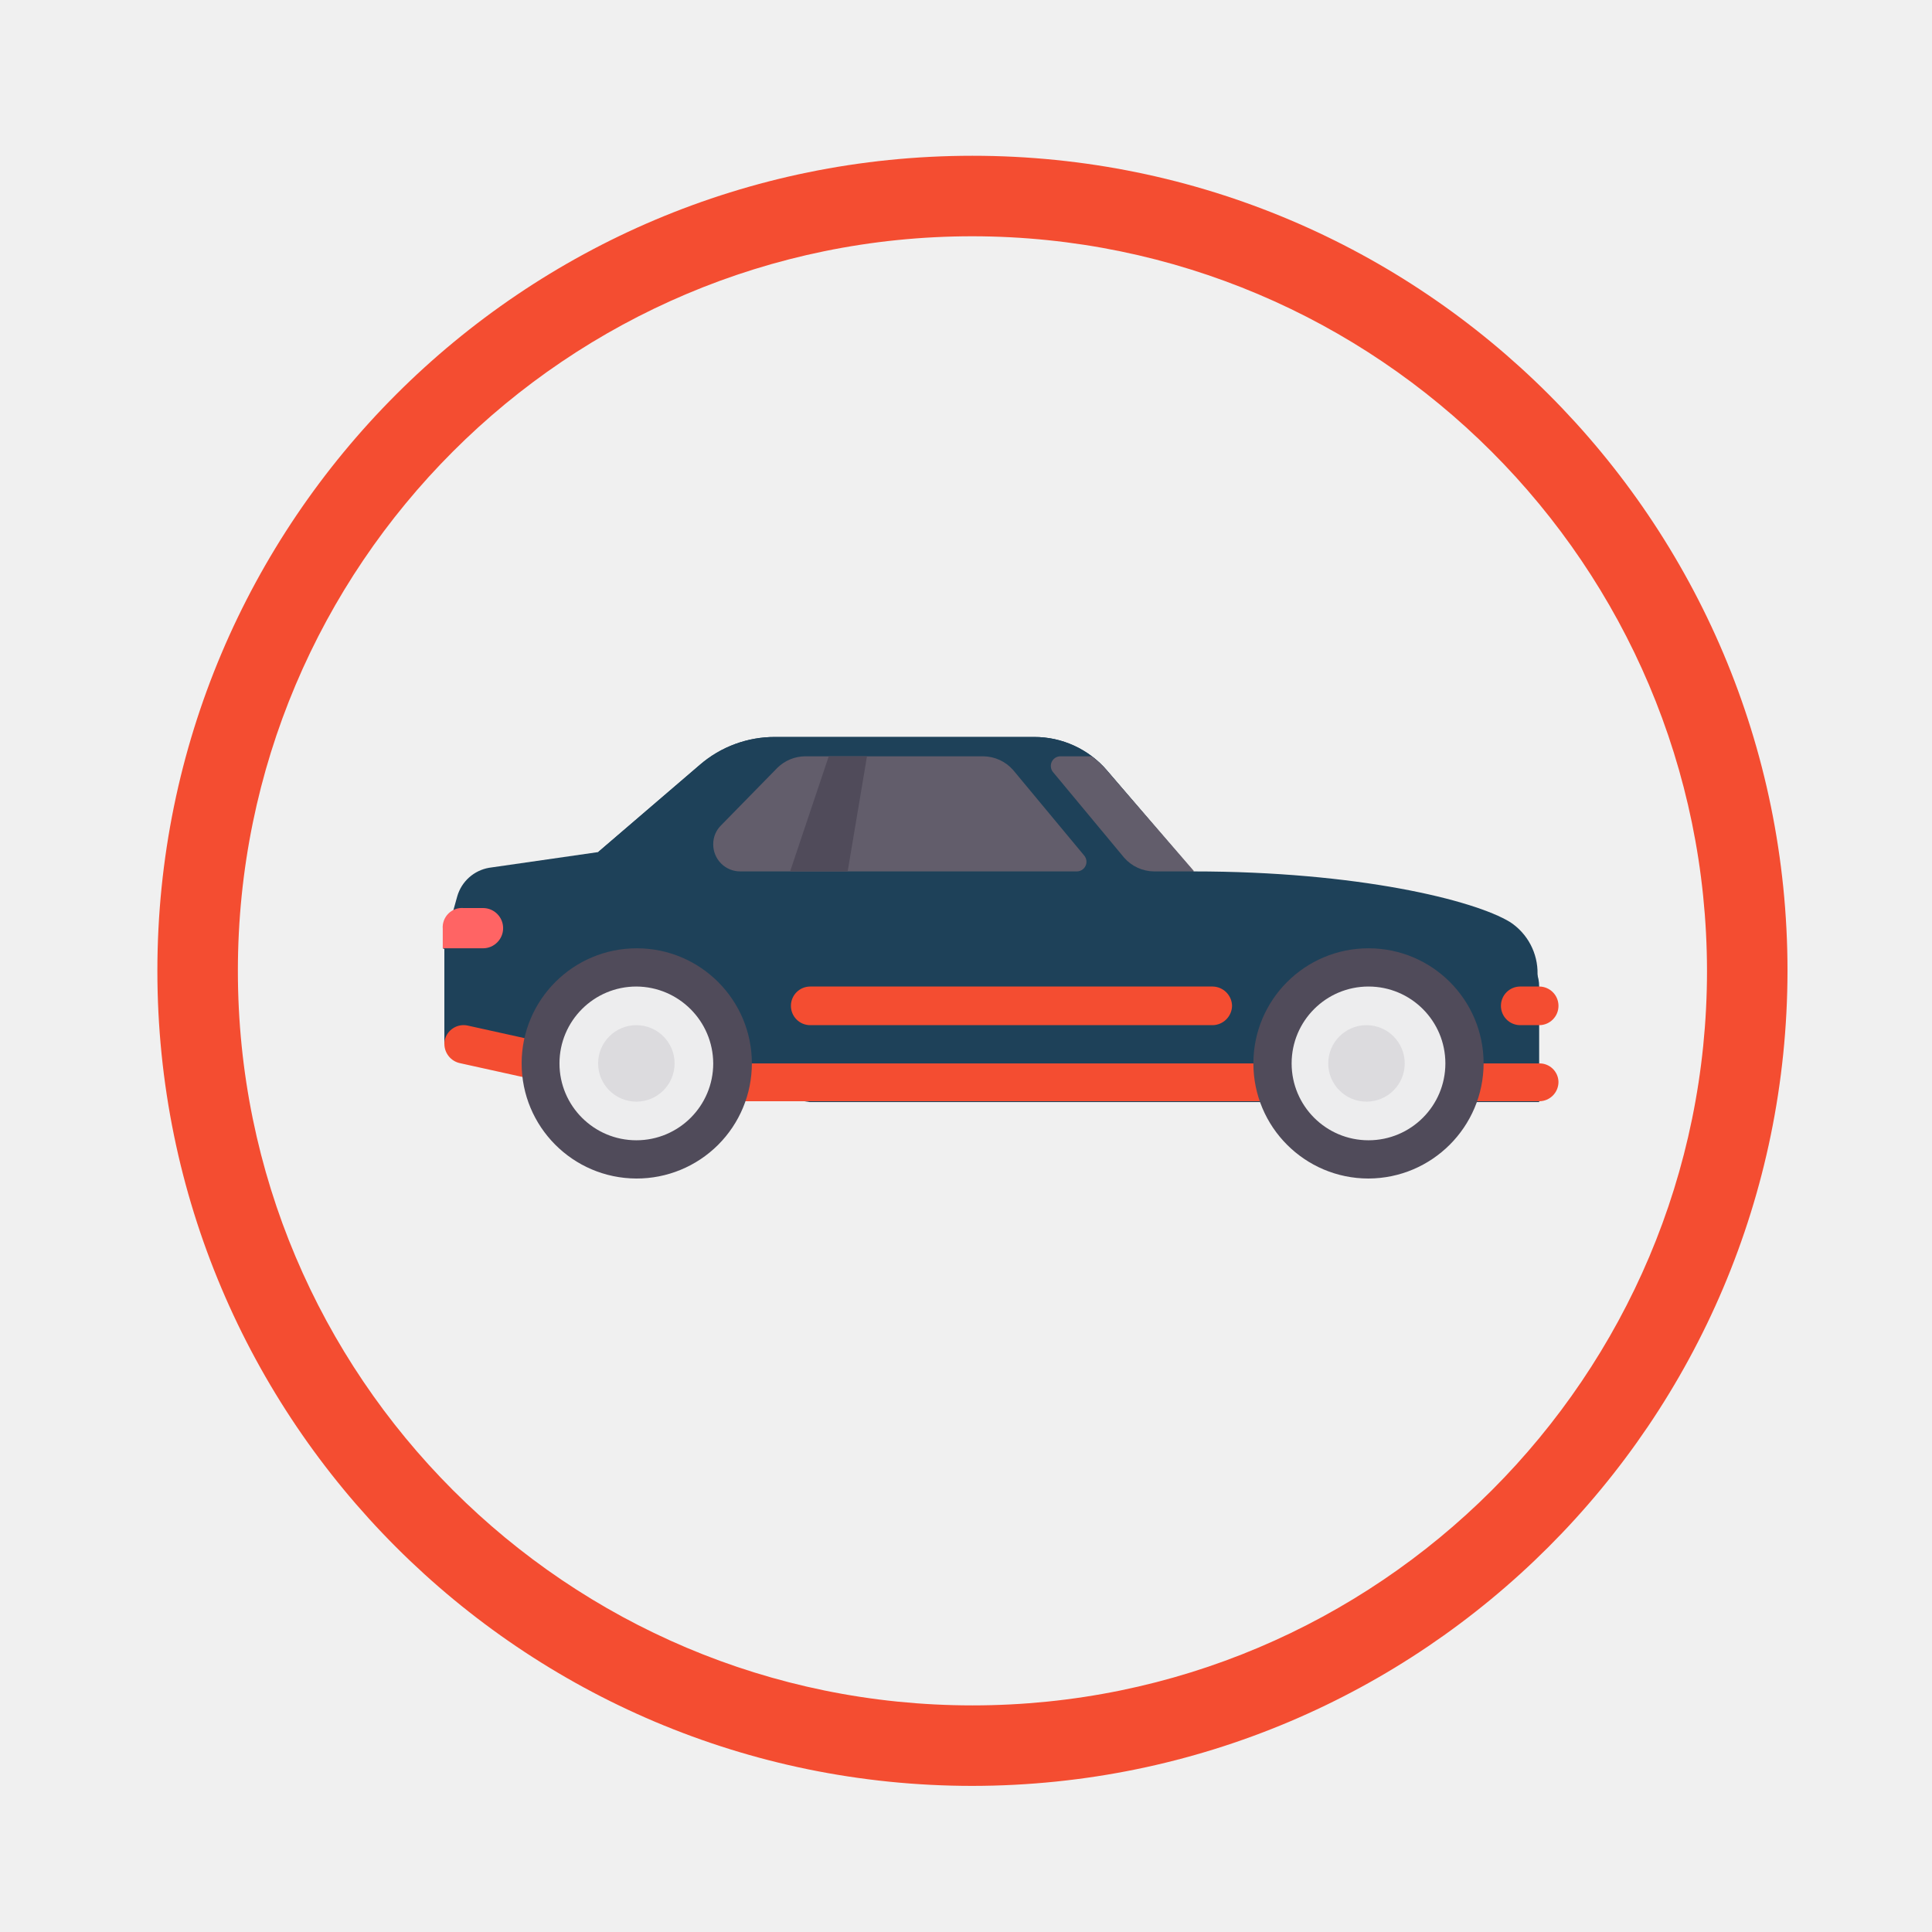
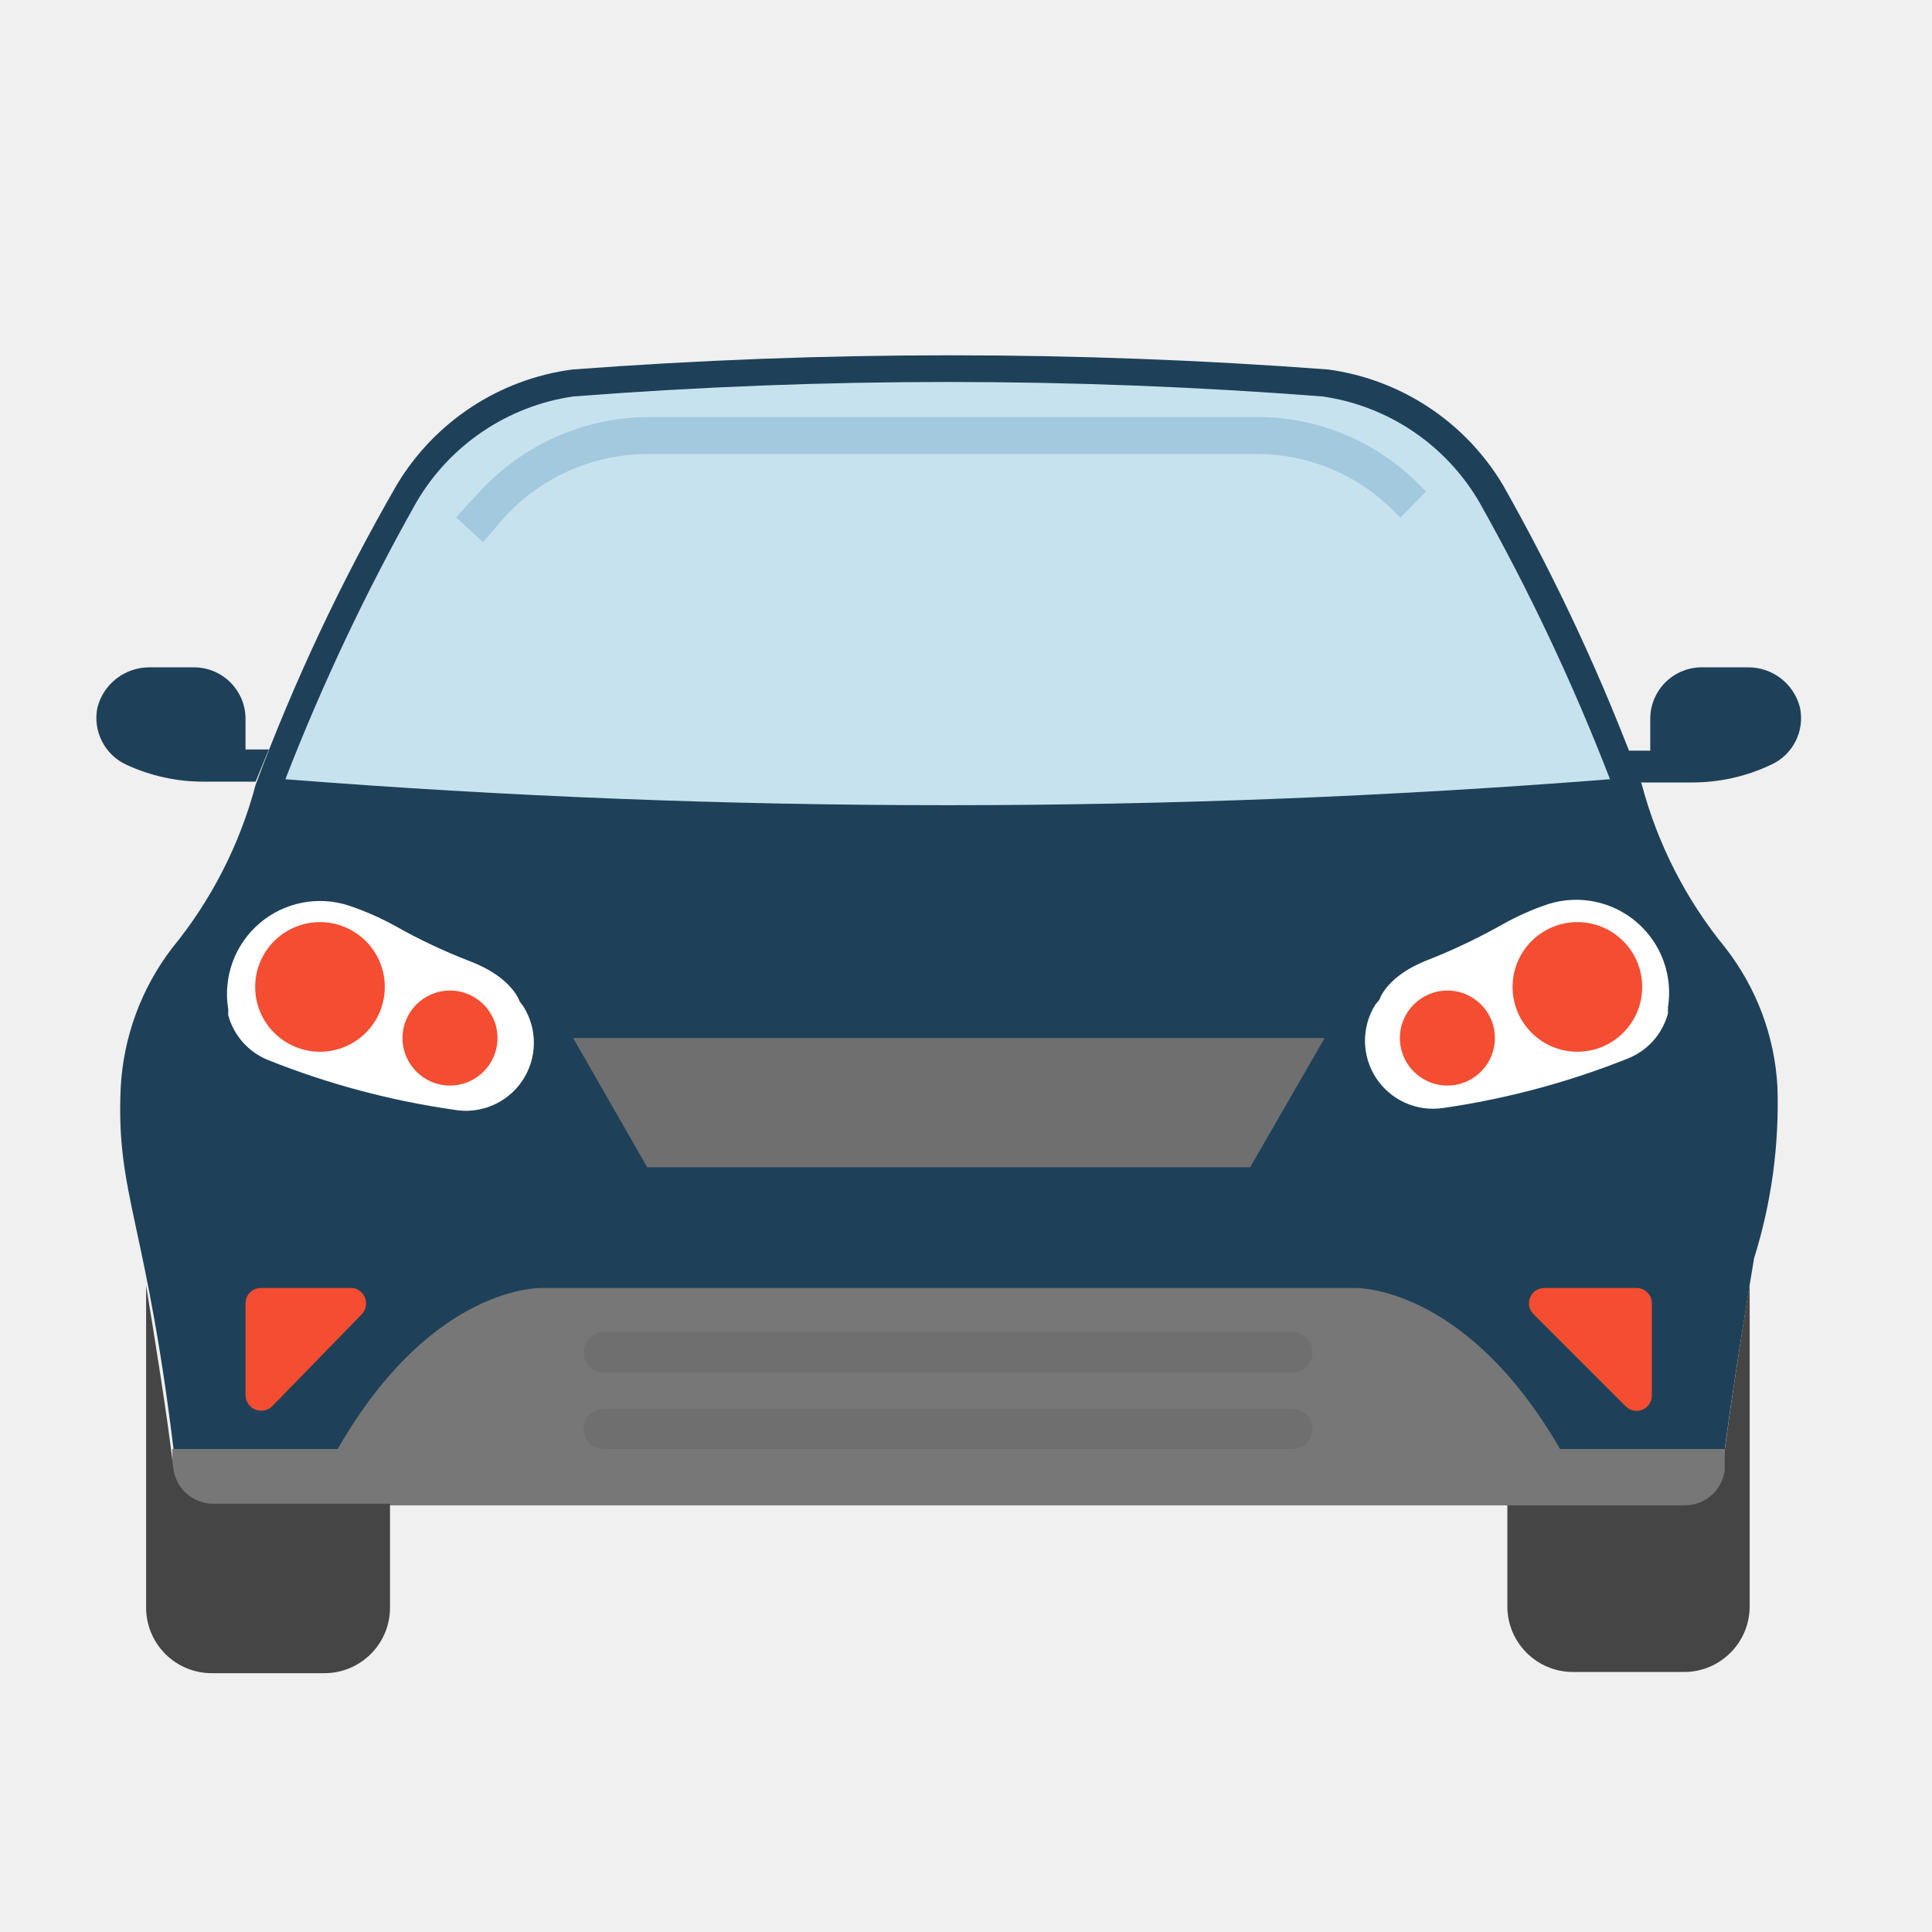
<svg xmlns="http://www.w3.org/2000/svg" id="Layer_1" data-name="Layer 1" viewBox="0 0 48 48">
-   <path d="M24.16,44.37A20.25,20.25,0,1,1,44.41,24.12,20.27,20.27,0,0,1,24.16,44.37Zm0-38.5A18.25,18.25,0,1,0,42.41,24.12,18.27,18.27,0,0,0,24.16,5.87Z" style="fill:#f44d31" />
-   <path d="M37.52,22.91c-.9-.55-3.8-1.26-7.87-1.26L27.5,19.14a2.37,2.37,0,0,0-1.81-.83H19.26a2.84,2.84,0,0,0-1.87.69l-2.53,2.17-2.71.39a1,1,0,0,0-.79.71L11,23.56,18.2,26.9h20V24.2A1.51,1.51,0,0,0,37.52,22.91Z" style="fill:#1e4159" />
-   <path d="M38.24,24.51c0-1-1.43-1.91-8.11-1.91H11.52a.48.48,0,0,0-.48.48v2.86l9.07,1.44H38.24V24.51Z" style="fill:#1e4159" />
-   <path d="M38.24,26.42H15.87l-4.25-.94a.48.48,0,0,0-.57.36.49.49,0,0,0,.36.57l4.3.95.1,0H38.24a.48.48,0,0,0,.48-.48A.47.47,0,0,0,38.24,26.42Z" style="fill:#f44d31" />
-   <circle cx="33.95" cy="26.42" r="2.39" style="fill:#ededee" />
-   <path d="M34,29.28a2.86,2.86,0,1,1,2.86-2.86A2.87,2.87,0,0,1,34,29.28Zm0-4.77a1.91,1.91,0,1,0,1.91,1.91A1.91,1.91,0,0,0,34,24.51Z" style="fill:#504b5a" />
-   <circle cx="33.95" cy="26.42" r="0.95" style="fill:#dcdbde" />
-   <circle cx="15.81" cy="26.42" r="2.39" style="fill:#ededee" />
-   <path d="M15.81,29.28a2.86,2.86,0,1,1,2.87-2.86A2.86,2.86,0,0,1,15.81,29.28Zm0-4.77a1.91,1.91,0,1,0,1.91,1.91A1.92,1.92,0,0,0,15.81,24.51Z" style="fill:#504b5a" />
-   <circle cx="15.81" cy="26.42" r="0.95" style="fill:#dcdbde" />
-   <path d="M30.13,25.47h-10a.48.48,0,0,1-.48-.48h0a.48.48,0,0,1,.48-.48h10a.49.49,0,0,1,.48.48h0A.49.49,0,0,1,30.13,25.47Z" style="fill:#f44d31" />
-   <path d="M38.24,25.47h-.48a.48.48,0,0,1-.47-.48h0a.48.48,0,0,1,.47-.48h.48a.48.48,0,0,1,.48.48h0A.48.48,0,0,1,38.24,25.47Z" style="fill:#f44d31" />
-   <path d="M14.86,21.17,17.39,19a2.84,2.84,0,0,1,1.87-.69h6.43a2.37,2.37,0,0,1,1.81.83l2.15,2.51H18.35a8.66,8.66,0,0,1-1.25-.1Z" style="fill:#1e4159" />
-   <path d="M25.17,19.13a1,1,0,0,0-.74-.34H20a1,1,0,0,0-.68.28L17.92,20.5a.65.65,0,0,0-.2.47h0a.67.67,0,0,0,.68.68h8.36a.24.24,0,0,0,.18-.39Z" style="fill:#625d6b" />
-   <polygon points="21.06 21.65 19.63 21.65 20.59 18.79 21.54 18.79 21.06 21.65" style="fill:#504b5a" />
-   <path d="M27.5,19.14a2.11,2.11,0,0,0-.38-.35h-.78a.24.24,0,0,0-.18.39l1.77,2.13a1,1,0,0,0,.74.34h1Z" style="fill:#625d6b" />
-   <path d="M11,23.08v.48h1a.48.48,0,0,0,0-1h-.48A.48.48,0,0,0,11,23.08Z" style="fill:#ff6464" />
+   <path d="M44.16,27a6.16,6.16,0,0,0-1.3-3.46,10.75,10.75,0,0,1-2.07-4.05,50.73,50.73,0,0,0-3.45-7.44A6,6,0,0,0,33,9.18a125.24,125.24,0,0,0-18.78,0,6,6,0,0,0-4.37,2.88A49.48,49.48,0,0,0,6.35,19.5a10.75,10.75,0,0,1-2.07,4.05A6.24,6.24,0,0,0,3,27c-.13,2.73.66,3.33,1.37,9.5a1,1,0,0,0,1,.85H41.84a1,1,0,0,0,.95-.85c.2-1.73.79-5.24.79-5.24A12.83,12.83,0,0,0,44.16,27Z" style="fill:#1e4159" />
+   <path d="M40,19.36a53,53,0,0,0-3.25-6.89,5.4,5.4,0,0,0-3.89-2.62,120.56,120.56,0,0,0-18.62,0,5.42,5.42,0,0,0-3.89,2.62,53.4,53.4,0,0,0-3.26,6.89A210.22,210.22,0,0,0,40,19.36Z" style="fill:#c7e2ef" />
+   <path d="M38.47,22.46a6.61,6.61,0,0,0-1.13.5,14.75,14.75,0,0,1-1.84.88c-1.06.4-1.23,1-1.23,1l-.1.12a1.69,1.69,0,0,0,1.67,2.57,20.1,20.1,0,0,0,4.6-1.23,1.67,1.67,0,0,0,1-1.12l0-.15A2.31,2.31,0,0,0,38.47,22.46Z" style="fill:#fff" />
+   <path d="M40.66,32H38.38a.38.38,0,0,0-.27.66l2.28,2.28a.38.38,0,0,0,.65-.28V32.36A.38.38,0,0,0,40.66,32Z" style="fill:#f44d31" />
+   <path d="M42.79,36.51a1,1,0,0,1-.95.85H37.45v2.55a1.63,1.63,0,0,0,1.63,1.63h2.76a1.63,1.63,0,0,0,1.63-1.63v-8C43.29,33,42.94,35.25,42.79,36.51Z" style="fill:#454545" />
+   <path d="M44.72,17.58a1.32,1.32,0,0,0-1.3-1h-1.1A1.28,1.28,0,0,0,41,17.86v.79h-.58l.33.79h1.29A4.55,4.55,0,0,0,44,19,1.27,1.27,0,0,0,44.72,17.58Z" style="fill:#1e4159" />
+   <circle cx="39.19" cy="24.52" r="1.61" style="fill:#f44d31" />
+   <circle cx="35.96" cy="25.79" r="1.18" style="fill:#f44d31" />
+   <polygon points="32.91 25.79 31.06 29 16.08 29 14.24 25.79 32.91 25.79" style="fill:#6f6f6f" />
+   <path d="M13,25l-.09-.12s-.18-.6-1.24-1A14,14,0,0,1,9.81,23a7.1,7.1,0,0,0-1.14-.5,2.31,2.31,0,0,0-3,2.57l0,.15a1.67,1.67,0,0,0,1,1.12,20.1,20.1,0,0,0,4.6,1.23A1.69,1.69,0,0,0,13,25Z" style="fill:#fff" />
+   <path d="M8.77,32H6.48a.38.38,0,0,0-.38.38v2.28a.39.39,0,0,0,.66.28L9,32.64A.39.39,0,0,0,8.77,32Z" style="fill:#f44d31" />
+   <path d="M38.76,36c-2.38-4.11-5.11-4-5.11-4H13.49s-2.73-.13-5.1,4H4.28l0,.53a1,1,0,0,0,1,.87H41.85a1,1,0,0,0,1-.87l0-.53Z" style="fill:#777" />
+   <path d="M5.31,37.36a1,1,0,0,1-1-.85c-.14-1.26-.5-3.47-.68-4.57v8a1.63,1.63,0,0,0,1.64,1.63H8.06a1.63,1.63,0,0,0,1.63-1.63V37.36Z" style="fill:#454545" />
+   <path d="M6.1,18.65v-.79a1.28,1.28,0,0,0-1.28-1.28H3.72a1.33,1.33,0,0,0-1.3,1A1.28,1.28,0,0,0,3.14,19a4.56,4.56,0,0,0,1.93.42H6.35l.33-.8H6.1Z" style="fill:#1e4159" />
+   <circle cx="7.95" cy="24.52" r="1.61" style="fill:#f44d31" />
+   <circle cx="11.18" cy="25.79" r="1.18" style="fill:#f44d31" />
+   <path d="M32.11,33.1H15a.49.49,0,1,0,0,1H32.11a.49.49,0,0,0,0-1Z" style="fill:#6f6f6f" />
+   <path d="M32.11,35H15a.49.49,0,1,0,0,1H32.11a.49.49,0,0,0,0-1Z" style="fill:#6f6f6f" />
+   <path d="M12,13.47l-.67-.62.61-.66a5.75,5.75,0,0,1,4.19-1.83H31.26a5.67,5.67,0,0,1,4,1.68l.17.17-.64.65-.17-.17a4.78,4.78,0,0,0-3.4-1.41H16.09a4.84,4.84,0,0,0-3.52,1.53Z" style="fill:#a2c9dd" />
</svg>
